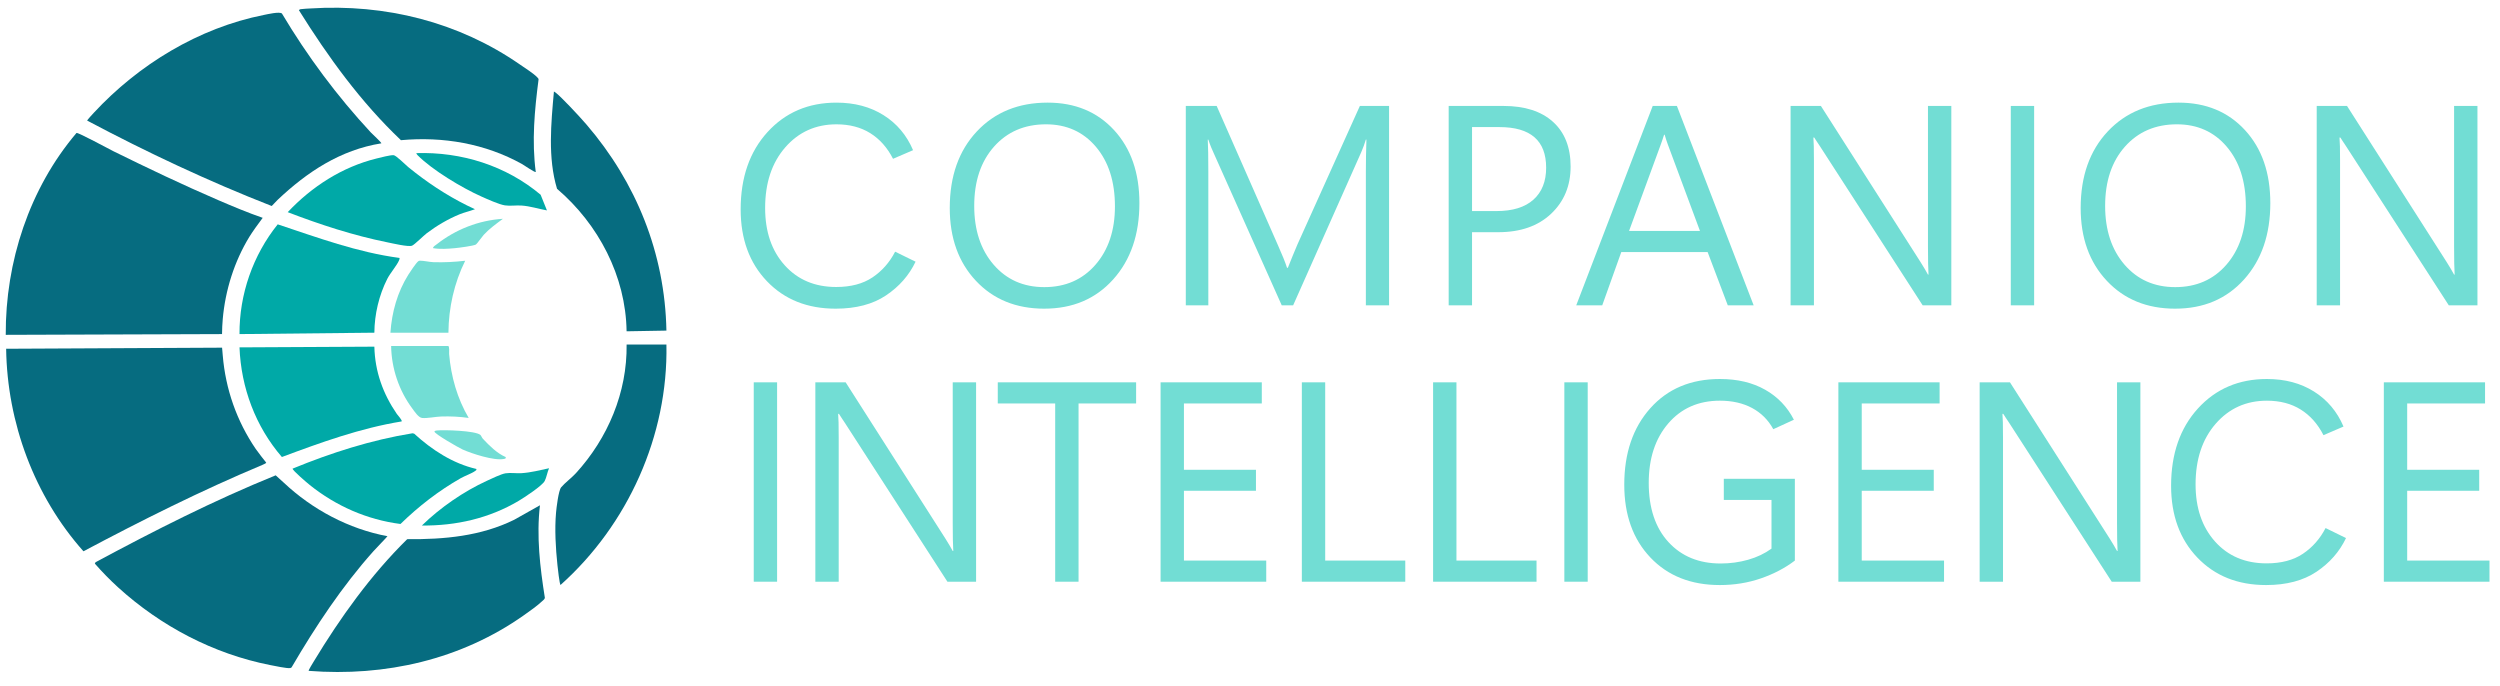
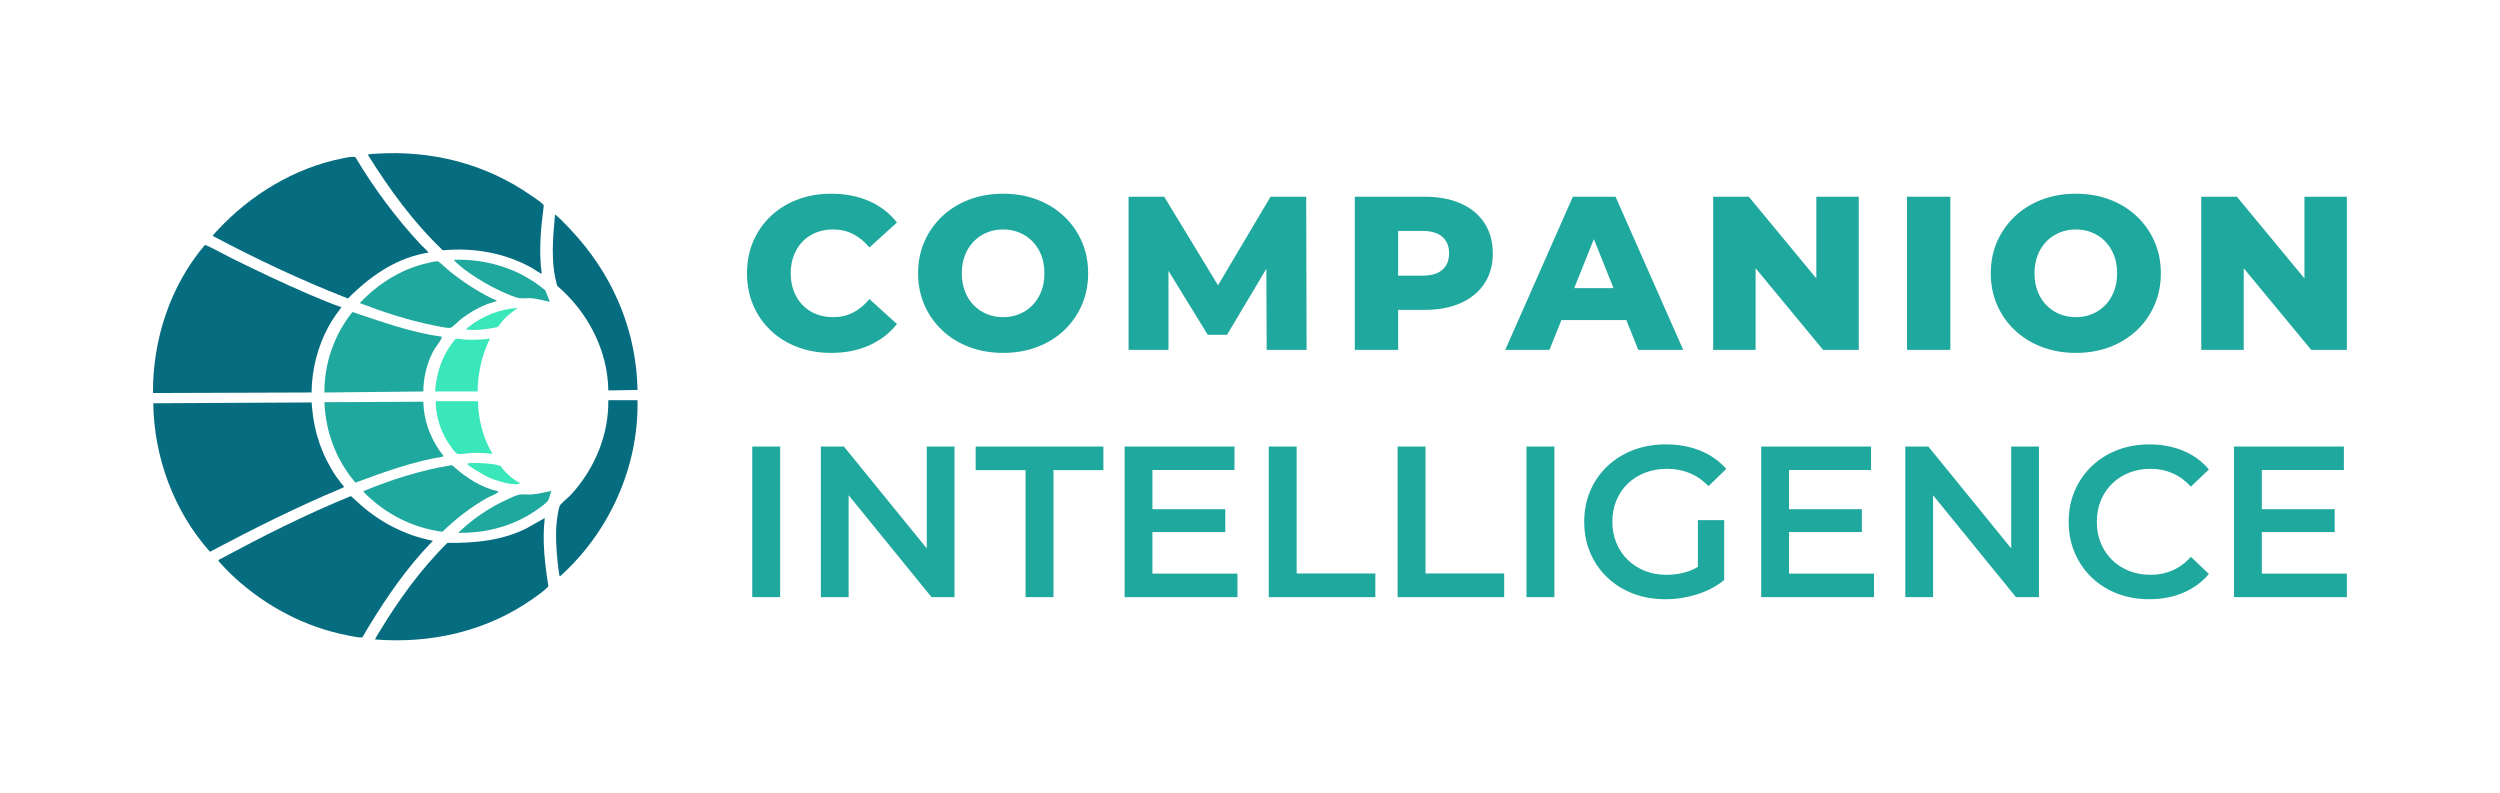
- <svg xmlns="http://www.w3.org/2000/svg" viewBox="13.8 13.213 270.6 74.174" id="Layer_1" style="max-height: 500px" width="270.6" height="74.174">
+ <svg xmlns="http://www.w3.org/2000/svg" viewBox="-70.000 -70.000 1142.680 362.430" width="1142.680" height="362.430" role="img" aria-labelledby="t">
  <defs>
-     <style>.cls-1{fill:#066c80;}.cls-2{fill:#00a9a7;}.cls-3{fill:#72ddd4;}</style>
+     <style>.cls-1{fill:#066c80;}.cls-2{fill:#1fa89e;}.cls-3{fill:#3ae7ba;}</style>
  </defs>
-   <path d="M14.463,50.963l23.375-.118c.008.14.055.638.072.836.302,3.652,1.514,7.106,3.568,10.121.291.427.934,1.23,1.081,1.415,0,0,.06.103.06.104-.037.037-.342.182-.419.214-6.619,2.774-13.034,5.987-19.367,9.349-5.312-5.965-8.256-13.917-8.368-21.921Z" class="cls-1" />
-   <path d="M42.236,36.792c-.059.069-.069.099-.132.178-.256.322-1.02,1.395-1.308,1.868-1.634,2.672-2.613,5.788-2.886,8.912-.047.536-.071,1.075-.077,1.625l-23.411.081c-.043-7.895,2.553-15.838,7.659-21.852.216-.055,3.48,1.724,3.979,1.97,3.736,1.84,7.519,3.646,11.345,5.294,1.557.67,3.235,1.373,4.832,1.925Z" class="cls-1" />
-   <path d="M23.947,25.429c4.841-5.22,11.356-9.198,18.407-10.596.381-.076,1.717-.392,1.965-.153,2.748,4.611,5.972,8.942,9.624,12.875.098.106,1.197,1.12,1.134,1.172-4.443.714-8.038,3.103-11.232,6.123-.245.232-.607.661-.642.659-6.799-2.658-13.524-5.822-19.966-9.241-.014-.058.607-.729.71-.84Z" class="cls-1" />
-   <path d="M26.593,76.799c-.884-.803-1.751-1.691-2.528-2.581l.08-.151c6.356-3.415,12.8-6.688,19.494-9.405.135.115.685.614.877.794,3.086,2.907,7.032,5.014,11.223,5.796-.067.111-1.155,1.218-1.533,1.641-3.383,3.789-6.256,8.133-8.818,12.509-.04.08-.096.106-.181.123-.314.061-1.757-.246-2.17-.327-6.145-1.213-11.832-4.211-16.445-8.4Z" class="cls-1" />
-   <path d="M71.791,31.828c-.085.086-1.271-.738-1.461-.844-3.996-2.234-8.59-3.014-13.133-2.598-4.344-4.12-7.877-9.002-11.042-14.066.051-.074.099-.098.187-.113.244-.042.769-.06,1.056-.079,8.1-.515,16.016,1.452,22.678,6.067.484.335,1.511.99,1.87,1.382.066.072.142.125.148.234-.431,3.32-.746,6.679-.303,10.017Z" class="cls-1" />
-   <path d="M47.212,85.828c-.053-.048.471-.887.543-1.007,2.86-4.733,6.185-9.381,10.122-13.248,3.991.036,7.971-.321,11.586-2.103l2.782-1.566c-.392,3.346.007,6.711.531,10.016-.026.163-.164.24-.269.342-.513.498-1.406,1.125-2.006,1.548-6.803,4.797-14.992,6.663-23.289,6.017Z" class="cls-1" />
-   <path d="M39.724,50.812l14.597-.076c.062,2.685.931,5.098,2.434,7.285.097.141.624.701.516.808-4.464.727-8.742,2.276-12.959,3.851-2.848-3.292-4.422-7.506-4.588-11.868Z" class="cls-2" />
-   <path d="M39.724,49.375c-.025-4.302,1.453-8.544,4.136-11.879,4.319,1.434,8.648,3.035,13.183,3.636.021.109-.02.185-.059.28-.215.515-.95,1.366-1.265,1.987-.895,1.76-1.387,3.849-1.397,5.825l-14.597.151Z" class="cls-2" />
-   <path d="M85.934,50.509c.193,9.852-4.176,19.508-11.457,26.017-.109.002-.32-1.958-.34-2.157-.19-1.822-.312-3.848-.151-5.671.046-.525.266-2.392.553-2.738.394-.475,1.143-1.03,1.603-1.535,3.45-3.781,5.553-8.739,5.482-13.917h4.311Z" class="cls-1" />
-   <path d="M81.622,49.073c-.083-5.962-3.048-11.604-7.529-15.425-1.012-3.356-.644-7.081-.336-10.534.08.044.168.111.243.17.556.438,2.397,2.38,3.274,3.401,5.395,6.277,8.499,13.958,8.659,22.312l-4.312.076Z" class="cls-1" />
-   <path d="M65.214,35.857s-.104.035-.183.064c-.485.177-.979.282-1.481.486-1.236.504-2.487,1.24-3.551,2.046-.353.268-1.326,1.242-1.598,1.352-.394.159-2.134-.255-2.659-.36-3.684-.741-7.302-1.924-10.799-3.267,2.606-2.766,5.895-4.895,9.617-5.81.415-.102,1.476-.381,1.841-.36.269.015,1.291,1.047,1.589,1.291,1.972,1.61,4.078,3.016,6.362,4.151.127.063.821.388.861.409Z" class="cls-2" />
-   <path d="M65.362,63.972c.029.134-.039.15-.125.215-.34.256-1.136.541-1.562.783-2.386,1.356-4.565,3.048-6.527,4.959-3.625-.466-6.984-1.948-9.82-4.22-.256-.205-1.896-1.597-1.856-1.773,4.172-1.712,8.508-3.102,12.974-3.825l.183.042c1.914,1.749,4.184,3.233,6.733,3.82Z" class="cls-2" />
-   <path d="M58.859,29.787c4.891-.154,9.709,1.357,13.458,4.504l.684,1.697c-.92-.167-1.821-.466-2.761-.528-.574-.038-1.241.068-1.796-.019-.635-.099-1.897-.672-2.527-.952-2.073-.92-5.35-2.881-6.93-4.49-.065-.066-.118-.158-.127-.213Z" class="cls-2" />
-   <path d="M59.463,70.097c1.998-1.949,4.511-3.684,7.058-4.853.481-.221,1.525-.726,1.998-.8.536-.084,1.174.019,1.724-.015,1.011-.062,1.999-.325,2.984-.532-.178.395-.279,1.023-.471,1.381-.285.531-2.236,1.805-2.833,2.158-3.187,1.885-6.756,2.694-10.46,2.661Z" class="cls-2" />
-   <path d="M56.136,50.661h6.164c.175,0,.101.707.114.869.2,2.424.883,4.828,2.117,6.92-.987-.141-1.991-.188-2.991-.154-.598.02-1.482.211-2.043.159-.408-.038-.827-.702-1.078-1.039-1.441-1.933-2.246-4.338-2.283-6.755Z" class="cls-3" />
-   <path d="M56.06,49.224c.149-2.22.753-4.383,1.934-6.271.192-.306.82-1.244,1.054-1.441.083-.07.109-.082.222-.082.415,0,1,.145,1.438.16,1.152.039,2.303-.022,3.444-.154-1.197,2.422-1.79,5.079-1.815,7.789h-6.277Z" class="cls-3" />
-   <path d="M65.795,60.287c.08.068.168.31.285.433.712.751,1.502,1.549,2.458,1.967.044.169-.069.178-.207.205-1.051.208-3.448-.572-4.458-1.025-.403-.181-3.046-1.69-3.048-1.942,0-.082.183-.109.259-.117.77-.084,4.173.019,4.71.479Z" class="cls-3" />
-   <path d="M60.673,40.072c-.009-.162.264-.314.385-.409,2.047-1.612,4.56-2.605,7.178-2.766-.747.559-1.44,1.048-2.081,1.738-.173.187-.726.979-.845,1.046-.276.154-1.851.353-2.255.392-.77.073-1.624.131-2.382,0Z" class="cls-3" />
-   <path d="M112.902,41.537c-.702,1.476-1.768,2.691-3.198,3.649-1.43.959-3.249,1.438-5.456,1.438-3.06,0-5.538-.99-7.435-2.972-1.896-1.981-2.844-4.573-2.844-7.773,0-3.451.968-6.24,2.904-8.367,1.937-2.127,4.425-3.19,7.465-3.19,1.957,0,3.654.451,5.094,1.354,1.439.902,2.506,2.167,3.198,3.792l-2.167.933c-.622-1.214-1.445-2.139-2.468-2.776-1.023-.637-2.242-.955-3.657-.955-2.248,0-4.096.833-5.546,2.498s-2.174,3.853-2.174,6.562c0,2.559.705,4.623,2.114,6.192,1.41,1.57,3.268,2.355,5.576,2.355,1.585,0,2.895-.346,3.928-1.038,1.033-.692,1.851-1.62,2.453-2.784l2.212,1.083Z" class="cls-3" />
-   <path d="M126.835,46.624c-3.05,0-5.518-1.006-7.404-3.018-1.886-2.011-2.829-4.638-2.829-7.878,0-3.441.976-6.203,2.927-8.285,1.951-2.081,4.507-3.122,7.667-3.122,2.97,0,5.368.993,7.194,2.979,1.826,1.986,2.739,4.62,2.739,7.9,0,3.401-.948,6.155-2.844,8.263-1.896,2.106-4.379,3.16-7.45,3.16ZM126.835,44.291c2.288,0,4.134-.807,5.539-2.423,1.404-1.615,2.107-3.722,2.107-6.32,0-2.679-.688-4.828-2.062-6.449-1.375-1.62-3.175-2.43-5.403-2.43-2.317,0-4.191.805-5.621,2.415s-2.145,3.75-2.145,6.419c0,2.618.7,4.738,2.099,6.358s3.228,2.43,5.485,2.43Z" class="cls-3" />
-   <path d="M164.154,46.262h-2.513v-14.478c0-.592.005-1.146.015-1.663.01-.517.025-1.115.045-1.798h-.06c-.081.261-.156.486-.226.677-.07.191-.161.417-.271.678l-7.375,16.584h-1.234l-7.359-16.464c-.08-.171-.17-.376-.271-.617-.1-.24-.206-.526-.316-.857h-.06c.02.361.035.83.045,1.407.01.577.015,1.271.015,2.084v14.447h-2.438v-21.581h3.341l6.622,15.05c.25.572.451,1.041.602,1.407.15.366.281.72.391,1.061h.09c.17-.421.349-.862.534-1.324.186-.461.354-.862.504-1.204l6.757-14.989h3.161v21.581Z" class="cls-3" />
-   <path d="M173.133,38.346v7.916h-2.528v-21.581h5.93c2.308,0,4.096.575,5.365,1.724,1.269,1.148,1.903,2.762,1.903,4.838s-.705,3.78-2.114,5.109c-1.41,1.33-3.313,1.994-5.711,1.994h-2.844ZM173.133,26.969v9.09h2.649c1.746,0,3.078-.411,3.996-1.234.918-.822,1.377-1.977,1.377-3.461,0-1.465-.421-2.563-1.264-3.296s-2.107-1.099-3.792-1.099h-2.965Z" class="cls-3" />
-   <path d="M184.412,46.262l8.277-21.581h2.619l8.307,21.581h-2.799l-2.182-5.764h-9.346l-2.062,5.764h-2.814ZM190.13,38.211h7.675l-3.491-9.392c-.07-.19-.126-.351-.166-.481-.04-.13-.095-.311-.166-.542h-.06c-.081.231-.141.414-.181.55s-.095.293-.166.474l-3.446,9.392Z" class="cls-3" />
-   <path d="M225.01,46.262h-3.101l-11.106-17.201c-.161-.241-.276-.414-.346-.52s-.166-.253-.286-.443h-.09c.02.2.035.514.045.94.01.427.015.971.015,1.633v15.591h-2.528v-21.581h3.281l10.806,16.931c.19.302.336.54.437.715.1.176.215.379.346.61h.06c-.021-.302-.035-.708-.045-1.22-.01-.512-.015-1.123-.015-1.836v-15.2h2.528v21.581Z" class="cls-3" />
-   <path d="M233.975,46.262h-2.528v-21.581h2.528v21.581Z" class="cls-3" />
-   <path d="M249.245,46.624c-3.05,0-5.518-1.006-7.404-3.018-1.886-2.011-2.829-4.638-2.829-7.878,0-3.441.976-6.203,2.927-8.285,1.951-2.081,4.507-3.122,7.667-3.122,2.97,0,5.368.993,7.194,2.979,1.826,1.986,2.739,4.62,2.739,7.9,0,3.401-.948,6.155-2.844,8.263-1.896,2.106-4.379,3.16-7.45,3.16ZM249.245,44.291c2.288,0,4.134-.807,5.539-2.423,1.404-1.615,2.107-3.722,2.107-6.32,0-2.679-.688-4.828-2.062-6.449-1.375-1.62-3.175-2.43-5.403-2.43-2.317,0-4.191.805-5.621,2.415s-2.145,3.75-2.145,6.419c0,2.618.7,4.738,2.099,6.358s3.228,2.43,5.485,2.43Z" class="cls-3" />
-   <path d="M281.958,46.262h-3.101l-11.106-17.201c-.161-.241-.276-.414-.346-.52s-.166-.253-.286-.443h-.09c.02.2.035.514.045.94.01.427.015.971.015,1.633v15.591h-2.528v-21.581h3.281l10.806,16.931c.19.302.336.54.437.715.1.176.215.379.346.61h.06c-.021-.302-.035-.708-.045-1.22-.01-.512-.015-1.123-.015-1.836v-15.2h2.528v21.581Z" class="cls-3" />
-   <path d="M97.913,76.177h-2.528v-21.581h2.528v21.581Z" class="cls-3" />
-   <path d="M119.45,76.177h-3.101l-11.106-17.202c-.161-.24-.276-.413-.346-.519s-.166-.254-.286-.444h-.09c.02.201.035.515.045.94.01.427.015.971.015,1.633v15.592h-2.528v-21.581h3.281l10.806,16.931c.19.301.336.539.437.715.1.176.215.379.346.609h.06c-.021-.301-.035-.707-.045-1.219-.01-.512-.015-1.124-.015-1.836v-15.2h2.528v21.581Z" class="cls-3" />
-   <path d="M136.772,56.883h-6.23v19.294h-2.528v-19.294h-6.215v-2.287h14.974v2.287Z" class="cls-3" />
-   <path d="M150.859,76.177h-11.438v-21.581h10.956v2.287h-8.428v7.179h7.796v2.272h-7.796v7.555h8.909v2.288Z" class="cls-3" />
-   <path d="M165.908,76.177h-11.197v-21.581h2.528v19.293h8.668v2.288Z" class="cls-3" />
-   <path d="M180.115,76.177h-11.197v-21.581h2.528v19.293h8.668v2.288Z" class="cls-3" />
-   <path d="M185.653,76.177h-2.528v-21.581h2.528v21.581Z" class="cls-3" />
-   <path d="M208.077,73.889c-1.054.803-2.278,1.445-3.672,1.927s-2.879.723-4.455.723c-3.12,0-5.624-.993-7.51-2.98-1.886-1.986-2.829-4.614-2.829-7.886,0-3.411.94-6.17,2.822-8.277,1.881-2.106,4.392-3.16,7.532-3.16,1.896,0,3.526.387,4.891,1.159,1.364.772,2.403,1.855,3.115,3.25l-2.228,1.023c-.552-1.003-1.319-1.768-2.302-2.295-.983-.526-2.143-.79-3.477-.79-2.317,0-4.181.82-5.591,2.461s-2.114,3.785-2.114,6.434c0,2.719.709,4.854,2.129,6.403,1.419,1.55,3.303,2.325,5.651,2.325,1.033,0,2.026-.136,2.98-.406.953-.271,1.796-.672,2.528-1.204v-5.268h-5.162v-2.287h7.69v8.849Z" class="cls-3" />
-   <path d="M224.224,76.177h-11.438v-21.581h10.956v2.287h-8.428v7.179h7.796v2.272h-7.796v7.555h8.909v2.288Z" class="cls-3" />
-   <path d="M245.474,76.177h-3.101l-11.106-17.202c-.161-.24-.276-.413-.346-.519s-.166-.254-.286-.444h-.09c.02.201.035.515.045.94.01.427.015.971.015,1.633v15.592h-2.528v-21.581h3.281l10.806,16.931c.19.301.336.539.437.715.1.176.215.379.346.609h.06c-.021-.301-.035-.707-.045-1.219-.01-.512-.015-1.124-.015-1.836v-15.2h2.528v21.581Z" class="cls-3" />
-   <path d="M267.733,71.452c-.702,1.475-1.768,2.691-3.198,3.649s-3.249,1.438-5.456,1.438c-3.06,0-5.538-.991-7.435-2.973-1.896-1.981-2.844-4.572-2.844-7.773,0-3.451.968-6.24,2.904-8.367,1.937-2.127,4.425-3.19,7.465-3.19,1.957,0,3.654.451,5.094,1.354,1.439.903,2.506,2.167,3.198,3.793l-2.167.933c-.622-1.214-1.445-2.14-2.468-2.776-1.023-.638-2.242-.956-3.657-.956-2.248,0-4.096.833-5.546,2.498-1.45,1.666-2.174,3.853-2.174,6.562,0,2.559.705,4.623,2.114,6.193s3.268,2.355,5.576,2.355c1.585,0,2.895-.347,3.928-1.039,1.033-.692,1.851-1.62,2.453-2.784l2.212,1.084Z" class="cls-3" />
-   <path d="M283.264,76.177h-11.438v-21.581h10.956v2.287h-8.428v7.179h7.796v2.272h-7.796v7.555h8.909v2.288Z" class="cls-3" />
+   <g transform="translate(0.00 0.00) scale(2.78907) translate(-28.333 -28.250)">
+     <path class="cls-1" d="M28.351,69.237l25.955-.131c.009.155.061.708.079.928.335,4.055,1.681,7.891,3.962,11.239.323.475,1.037,1.366,1.201,1.571,0,0,.067.115.066.115-.041.041-.379.202-.466.238-7.35,3.08-14.473,6.648-21.506,10.381-5.899-6.623-9.167-15.454-9.292-24.341Z" />
+     <path class="cls-1" d="M59.19,53.501c-.066.077-.077.11-.147.197-.285.358-1.132,1.55-1.453,2.074-1.814,2.967-2.901,6.427-3.205,9.896-.052.596-.078,1.193-.086,1.804l-25.996.09c-.047-8.767,2.835-17.587,8.505-24.264.239-.061,3.864,1.914,4.418,2.187,4.148,2.044,8.349,4.049,12.597,5.878,1.728.744,3.593,1.524,5.365,2.137Z" />
+     <path class="cls-1" d="M38.881,40.883c5.376-5.796,12.61-10.214,20.44-11.766.424-.084,1.906-.436,2.182-.169,3.051,5.12,6.631,9.929,10.687,14.296.109.118,1.33,1.244,1.259,1.301-4.933.793-8.926,3.445-12.472,6.799-.272.258-.674.735-.713.731-7.55-2.951-15.018-6.465-22.171-10.261-.015-.064.674-.809.788-.933Z" />
+     <path class="cls-1" d="M41.819,97.926c-.982-.891-1.944-1.878-2.808-2.866l.089-.167c7.058-3.792,14.213-7.426,21.646-10.443.15.127.761.682.974.882,3.427,3.228,7.808,5.568,12.463,6.436-.074.123-1.283,1.352-1.702,1.822-3.756,4.208-6.947,9.03-9.792,13.891-.044.089-.107.118-.201.136-.349.067-1.951-.273-2.409-.363-6.823-1.347-13.138-4.676-18.26-9.328Z" />
+     <path class="cls-1" d="M92.007,47.99c-.094.096-1.412-.82-1.623-.938-4.437-2.48-9.539-3.347-14.583-2.884-4.823-4.575-8.747-9.996-12.261-15.619.057-.082.11-.109.208-.126.271-.046.854-.067,1.172-.087,8.994-.572,17.784,1.612,25.182,6.737.538.373,1.677,1.099,2.077,1.534.073.079.157.138.164.26-.478,3.687-.828,7.416-.336,11.123Z" />
+     <path class="cls-1" d="M64.714,107.951c-.059-.053.523-.985.603-1.118,3.175-5.255,6.868-10.417,11.239-14.71,4.432.04,8.851-.356,12.865-2.335l3.089-1.739c-.435,3.715.007,7.452.59,11.122-.028.181-.182.267-.298.38-.569.553-1.561,1.249-2.228,1.719-7.554,5.327-16.648,7.398-25.86,6.681Z" />
+     <path class="cls-2" d="M56.4,69.069l16.209-.084c.069,2.981,1.034,5.661,2.702,8.089.108.157.692.779.573.897-4.957.808-9.707,2.527-14.39,4.277-3.162-3.656-4.91-8.334-5.094-13.178Z" />
+     <path class="cls-2" d="M56.4,67.474c-.028-4.778,1.613-9.487,4.593-13.191,4.796,1.593,9.603,3.371,14.639,4.037.023.122-.022.206-.066.311-.239.572-1.055,1.517-1.405,2.206-.993,1.955-1.54,4.274-1.551,6.469l-16.209.168Z" />
+     <path class="cls-1" d="M107.712,68.733c.214,10.94-4.637,21.662-12.722,28.89-.121.002-.355-2.174-.378-2.395-.211-2.023-.346-4.273-.168-6.297.051-.583.296-2.657.614-3.04.437-.527,1.269-1.144,1.78-1.705,3.83-4.198,6.166-9.704,6.087-15.453h4.787Z" />
+     <path class="cls-1" d="M102.924,67.138c-.092-6.62-3.385-12.885-8.36-17.127-1.124-3.727-.715-7.863-.373-11.697.089.049.186.123.27.189.617.486,2.662,2.643,3.636,3.776,5.991,6.97,9.437,15.499,9.615,24.776l-4.788.084Z" />
+     <path class="cls-2" d="M84.704,52.463c.005.003-.115.039-.204.071-.539.196-1.087.313-1.644.54-1.372.56-2.762,1.376-3.943,2.272-.392.297-1.472,1.379-1.774,1.501-.437.177-2.37-.283-2.952-.4-4.09-.823-8.108-2.136-11.991-3.627,2.894-3.071,6.545-5.435,10.678-6.452.461-.113,1.638-.423,2.044-.4.299.017,1.434,1.163,1.765,1.433,2.19,1.788,4.528,3.349,7.064,4.609.141.07.911.431.957.454Z" />
+     <path class="cls-2" d="M84.869,83.682c.032.148-.043.166-.139.238-.378.284-1.261.601-1.734.869-2.649,1.505-5.069,3.385-7.248,5.506-4.026-.517-7.755-2.163-10.904-4.686-.285-.228-2.106-1.773-2.061-1.969,4.633-1.901,9.447-3.444,14.407-4.247l.203.047c2.125,1.942,4.646,3.59,7.476,4.241Z" />
+     <path class="cls-2" d="M77.647,45.723c5.431-.171,10.781,1.507,14.943,5.001l.76,1.885c-1.021-.185-2.022-.517-3.066-.587-.637-.042-1.378.075-1.995-.021-.705-.11-2.106-.746-2.806-1.057-2.302-1.021-5.941-3.199-7.696-4.985-.072-.074-.131-.175-.141-.236Z" />
+     <path class="cls-2" d="M78.319,90.483c2.219-2.165,5.009-4.09,7.837-5.389.535-.245,1.693-.807,2.218-.889.595-.093,1.303.021,1.915-.017,1.122-.069,2.22-.361,3.313-.591-.198.439-.31,1.136-.523,1.534-.316.59-2.483,2.004-3.146,2.397-3.538,2.094-7.502,2.991-11.615,2.955Z" />
+     <path class="cls-3" d="M74.624,68.901h6.844c.195,0,.112.785.127.965.222,2.691.981,5.362,2.351,7.684-1.096-.156-2.211-.209-3.321-.171-.664.023-1.646.235-2.269.177-.453-.042-.918-.78-1.197-1.154-1.6-2.147-2.494-4.817-2.535-7.501Z" />
+     <path class="cls-3" d="M74.54,67.305c.165-2.465.836-4.867,2.148-6.964.213-.34.911-1.381,1.17-1.601.093-.078.121-.091.246-.091.461,0,1.11.161,1.596.177,1.28.043,2.557-.024,3.825-.171-1.329,2.69-1.988,5.639-2.015,8.649h-6.97Z" />
+     <path class="cls-3" d="M85.35,79.59c.089.076.186.344.316.481.791.833,1.668,1.719,2.73,2.184.048.188-.077.197-.229.228-1.167.231-3.829-.635-4.95-1.138-.448-.201-3.382-1.876-3.385-2.156,0-.091.203-.121.288-.13.856-.094,4.633.021,5.23.532Z" />
+     <path class="cls-3" d="M79.662,57.143c-.01-.18.293-.349.427-.454,2.273-1.79,5.063-2.893,7.971-3.071-.83.62-1.599,1.164-2.311,1.93-.192.207-.806,1.087-.939,1.161-.306.171-2.055.392-2.504.435-.855.081-1.803.145-2.645,0Z" />
+   </g>
+   <g transform="translate(271.43 18.54) translate(0 1.38)">
+     <path fill="#1fa89e" d="M38.44 71.38Q30.17 71.38 23.12 68.73Q16.08 66.08 10.91 61.2Q5.74 56.31 2.87 49.66Q0 43.01 0 35Q0 26.99 2.87 20.34Q5.74 13.69 10.93 8.8Q16.11 3.92 23.16 1.27Q30.2 -1.38 38.47 -1.38Q48.15 -1.38 55.81 1.98Q63.46 5.35 68.54 11.78L55.97 23.19Q52.62 19.19 48.53 17.07Q44.43 14.96 39.46 14.96Q35.13 14.96 31.58 16.37Q28.02 17.79 25.43 20.45Q22.85 23.1 21.42 26.8Q19.98 30.5 19.98 35Q19.98 39.5 21.42 43.2Q22.85 46.9 25.43 49.55Q28.02 52.21 31.58 53.63Q35.13 55.04 39.46 55.04Q44.43 55.04 48.53 52.93Q52.62 50.81 55.97 46.78L68.54 58.19Q63.46 64.55 55.81 67.97Q48.15 71.38 38.44 71.38Z M117.12 71.38Q108.72 71.38 101.58 68.68Q94.45 65.98 89.23 61.06Q84.01 56.14 81.1 49.5Q78.2 42.86 78.2 34.97Q78.2 27.08 81.1 20.48Q84.01 13.88 89.23 8.95Q94.46 4.01 101.58 1.31Q108.69 -1.38 117.08 -1.38Q125.52 -1.38 132.6 1.31Q139.68 4 144.9 8.93Q150.12 13.85 153.02 20.46Q155.93 27.07 155.93 34.97Q155.93 42.87 153.02 49.52Q150.12 56.18 144.9 61.09Q139.68 66 132.6 68.69Q125.52 71.38 117.12 71.38ZM117.08 55.04Q121.09 55.04 124.52 53.62Q127.95 52.2 130.51 49.57Q133.08 46.93 134.51 43.24Q135.94 39.55 135.94 34.99Q135.94 30.43 134.52 26.75Q133.09 23.07 130.52 20.44Q127.95 17.8 124.52 16.38Q121.1 14.96 117.08 14.96Q113.07 14.96 109.63 16.38Q106.19 17.8 103.62 20.44Q101.05 23.08 99.62 26.76Q98.18 30.45 98.18 34.99Q98.18 39.53 99.61 43.23Q101.04 46.92 103.62 49.57Q106.19 52.21 109.62 53.63Q113.06 55.04 117.08 55.04Z M174.41 70V0H190.7L219.63 47.62H211.05L239.3 0H255.6L255.77 70H237.53L237.36 27.75H240.48L219.4 63.11H210.61L188.88 27.75H192.65V70H174.41Z M277.81 70V0H309.74Q319.35 0 326.33 3.12Q333.31 6.24 337.1 12.07Q340.89 17.9 340.89 25.87Q340.89 33.82 337.1 39.61Q333.31 45.4 326.33 48.56Q319.35 51.71 309.74 51.71H288.8L297.62 43.07V70H277.81ZM297.62 45.24 288.8 36.09H308.58Q314.78 36.09 317.85 33.38Q320.91 30.67 320.91 25.87Q320.91 21.05 317.85 18.34Q314.78 15.62 308.58 15.62H288.8L297.62 6.48V45.24Z M346.57 70 377.48 0H396.99L427.93 70H407.38L383.19 9.68H390.97L366.78 70H346.57ZM363.47 56.37 368.57 41.79H402.75L407.88 56.37H363.47Z M441.61 70V0H457.9L496.45 46.63H488.76V0H508.16V70H491.86L453.31 23.37H461.01V70H441.61Z M530.21 70V0H550.02V70H530.21Z M607.42 71.38Q599.02 71.38 591.88 68.68Q584.75 65.98 579.53 61.06Q574.31 56.14 571.4 49.5Q568.5 42.86 568.5 34.97Q568.5 27.08 571.4 20.48Q574.31 13.88 579.53 8.95Q584.76 4.01 591.88 1.31Q598.99 -1.38 607.38 -1.38Q615.82 -1.38 622.9 1.31Q629.98 4 635.2 8.93Q640.42 13.85 643.32 20.46Q646.23 27.07 646.23 34.97Q646.23 42.87 643.32 49.52Q640.42 56.18 635.2 61.09Q629.98 66 622.9 68.69Q615.82 71.38 607.42 71.38ZM607.38 55.04Q611.39 55.04 614.82 53.62Q618.25 52.2 620.81 49.57Q623.38 46.93 624.81 43.24Q626.24 39.55 626.24 34.99Q626.24 30.43 624.82 26.75Q623.39 23.07 620.82 20.44Q618.25 17.8 614.82 16.38Q611.4 14.96 607.38 14.96Q603.37 14.96 599.93 16.38Q596.49 17.8 593.92 20.44Q591.35 23.08 589.92 26.76Q588.48 30.45 588.48 34.99Q588.48 39.53 589.91 43.23Q591.34 46.92 593.92 49.57Q596.49 52.21 599.92 53.63Q603.36 55.04 607.38 55.04Z M664.71 70V0H681L719.55 46.63H711.86V0H731.26V70H714.96L676.41 23.37H684.11V70H664.71Z" />
+     <path fill="#1fa89e" d="M2.4 183V114.17H15.16V183H2.4Z M33.77 183V114.17H44.28L87.42 167.19H82.16V114.17H94.85V183H84.33L41.2 129.98H46.45V183H33.77Z M127.33 183V124.97H104.52V114.17H162.9V124.97H140.09V183H127.33Z M172.6 183V114.17H222.82V124.91H185.31V172.26H224.18V183H172.6ZM184.34 153.28V142.82H218.61V153.28H184.34Z M238.48 183V114.17H251.24V172.2H287.2V183H238.48Z M297.38 183V114.17H310.14V172.2H346.09V183H297.38Z M356.28 183V114.17H369.04V183H356.28Z M419.74 183.97Q411.73 183.97 404.95 181.37Q398.18 178.76 393.19 173.99Q388.2 169.21 385.43 162.75Q382.67 156.29 382.67 148.59Q382.67 140.88 385.43 134.42Q388.2 127.96 393.24 123.18Q398.28 118.41 405.07 115.8Q411.85 113.2 419.98 113.2Q428.66 113.2 435.69 116.04Q442.72 118.88 447.59 124.42L439.51 132.27Q435.49 128.19 430.81 126.28Q426.12 124.36 420.56 124.36Q415.1 124.36 410.5 126.14Q405.91 127.92 402.55 131.16Q399.18 134.41 397.36 138.84Q395.54 143.27 395.54 148.59Q395.54 153.79 397.36 158.23Q399.18 162.66 402.55 165.95Q405.91 169.24 410.45 171.03Q414.99 172.81 420.44 172.81Q425.57 172.81 430.33 171.19Q435.09 169.56 439.41 165.71L446.65 175.22Q441.3 179.54 434.18 181.76Q427.06 183.97 419.74 183.97ZM446.65 175.22 434.63 173.56V147.83H446.65V175.22Z M463.56 183V114.17H513.77V124.91H476.27V172.26H515.13V183H463.56ZM475.29 153.28V142.82H509.57V153.28H475.29Z M529.43 183V114.17H539.95L583.09 167.19H577.83V114.17H590.52V183H580L536.87 129.98H542.12V183H529.43Z M640.91 183.97Q632.99 183.97 626.26 181.37Q619.53 178.76 614.58 173.99Q609.63 169.21 606.87 162.75Q604.1 156.29 604.1 148.59Q604.1 140.88 606.87 134.42Q609.63 127.96 614.62 123.18Q619.61 118.41 626.35 115.8Q633.08 113.2 640.99 113.2Q649.41 113.2 656.41 116.09Q663.42 118.99 668.19 124.65L659.96 132.51Q656.22 128.41 651.59 126.39Q646.97 124.36 641.57 124.36Q636.22 124.36 631.73 126.14Q627.24 127.92 623.93 131.16Q620.62 134.41 618.79 138.85Q616.97 143.28 616.97 148.59Q616.97 153.89 618.79 158.33Q620.62 162.76 623.93 166.01Q627.24 169.25 631.73 171.03Q636.22 172.81 641.57 172.81Q646.97 172.81 651.59 170.78Q656.22 168.76 659.96 164.58L668.19 172.43Q663.42 178.08 656.41 181.03Q649.41 183.97 640.91 183.97Z M679.68 183V114.17H729.89V124.91H692.39V172.26H731.26V183H679.68ZM691.41 153.28V142.82H725.69V153.28H691.41Z" />
+   </g>
</svg>
